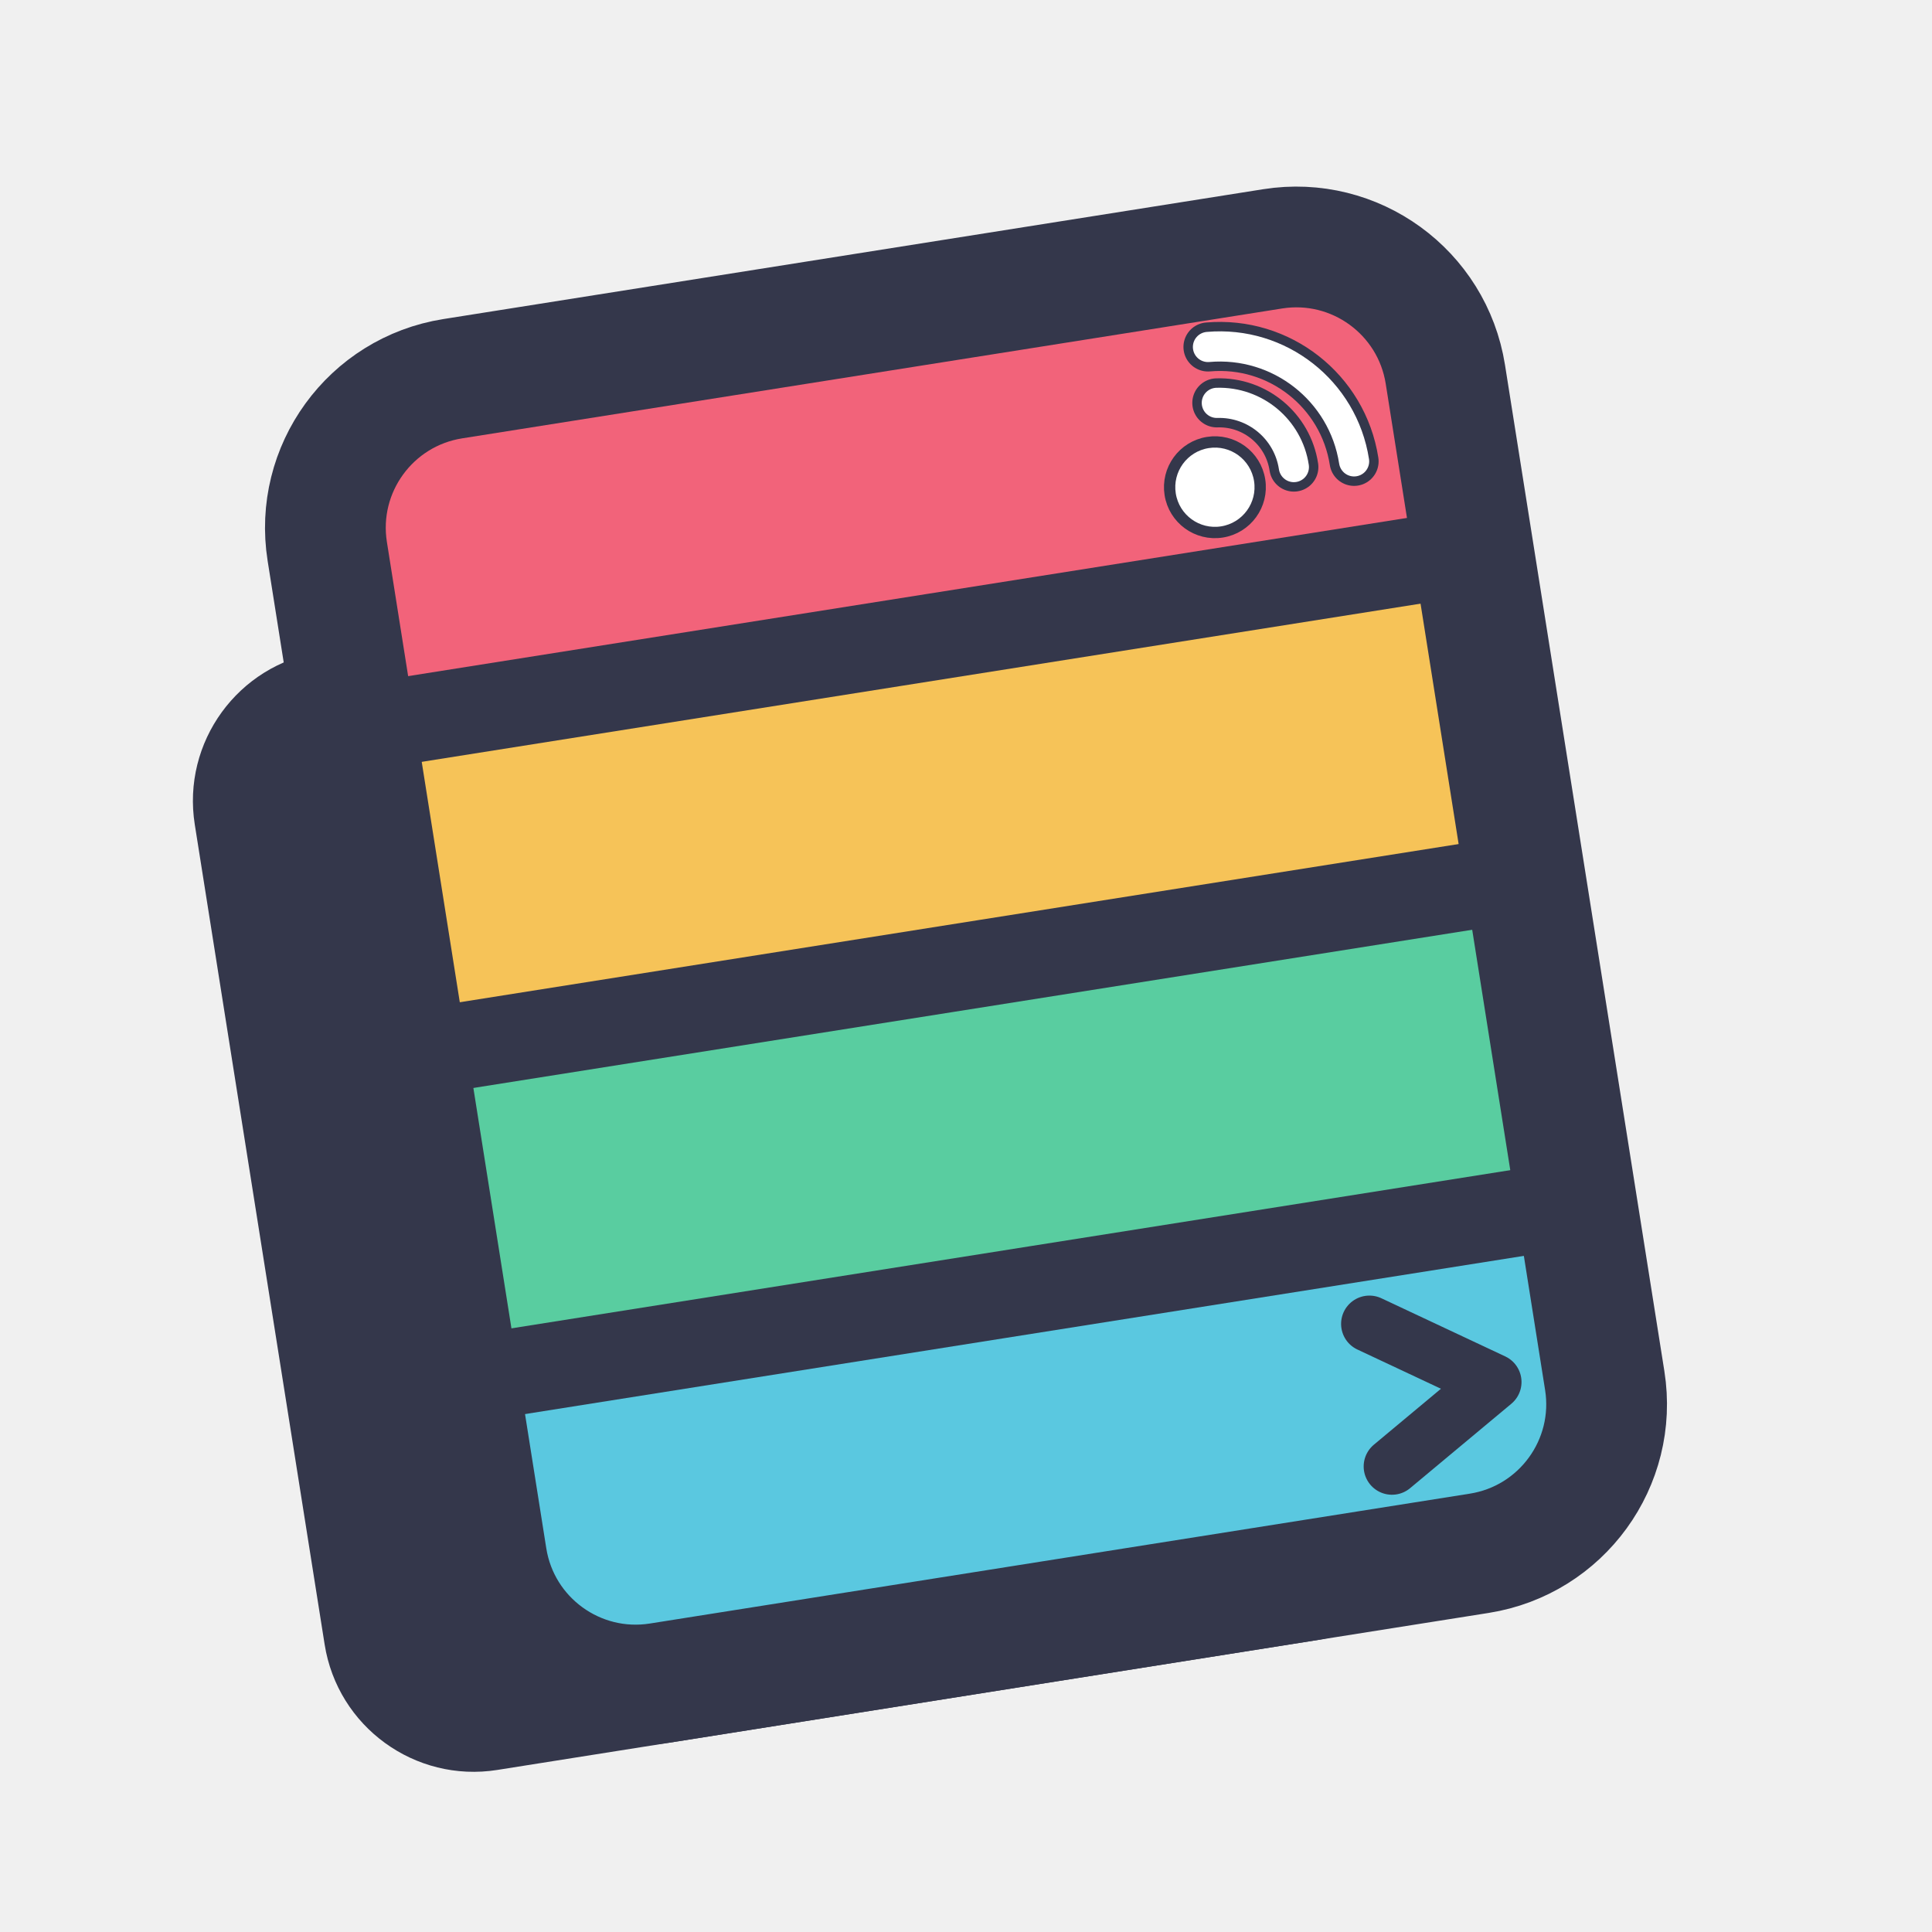
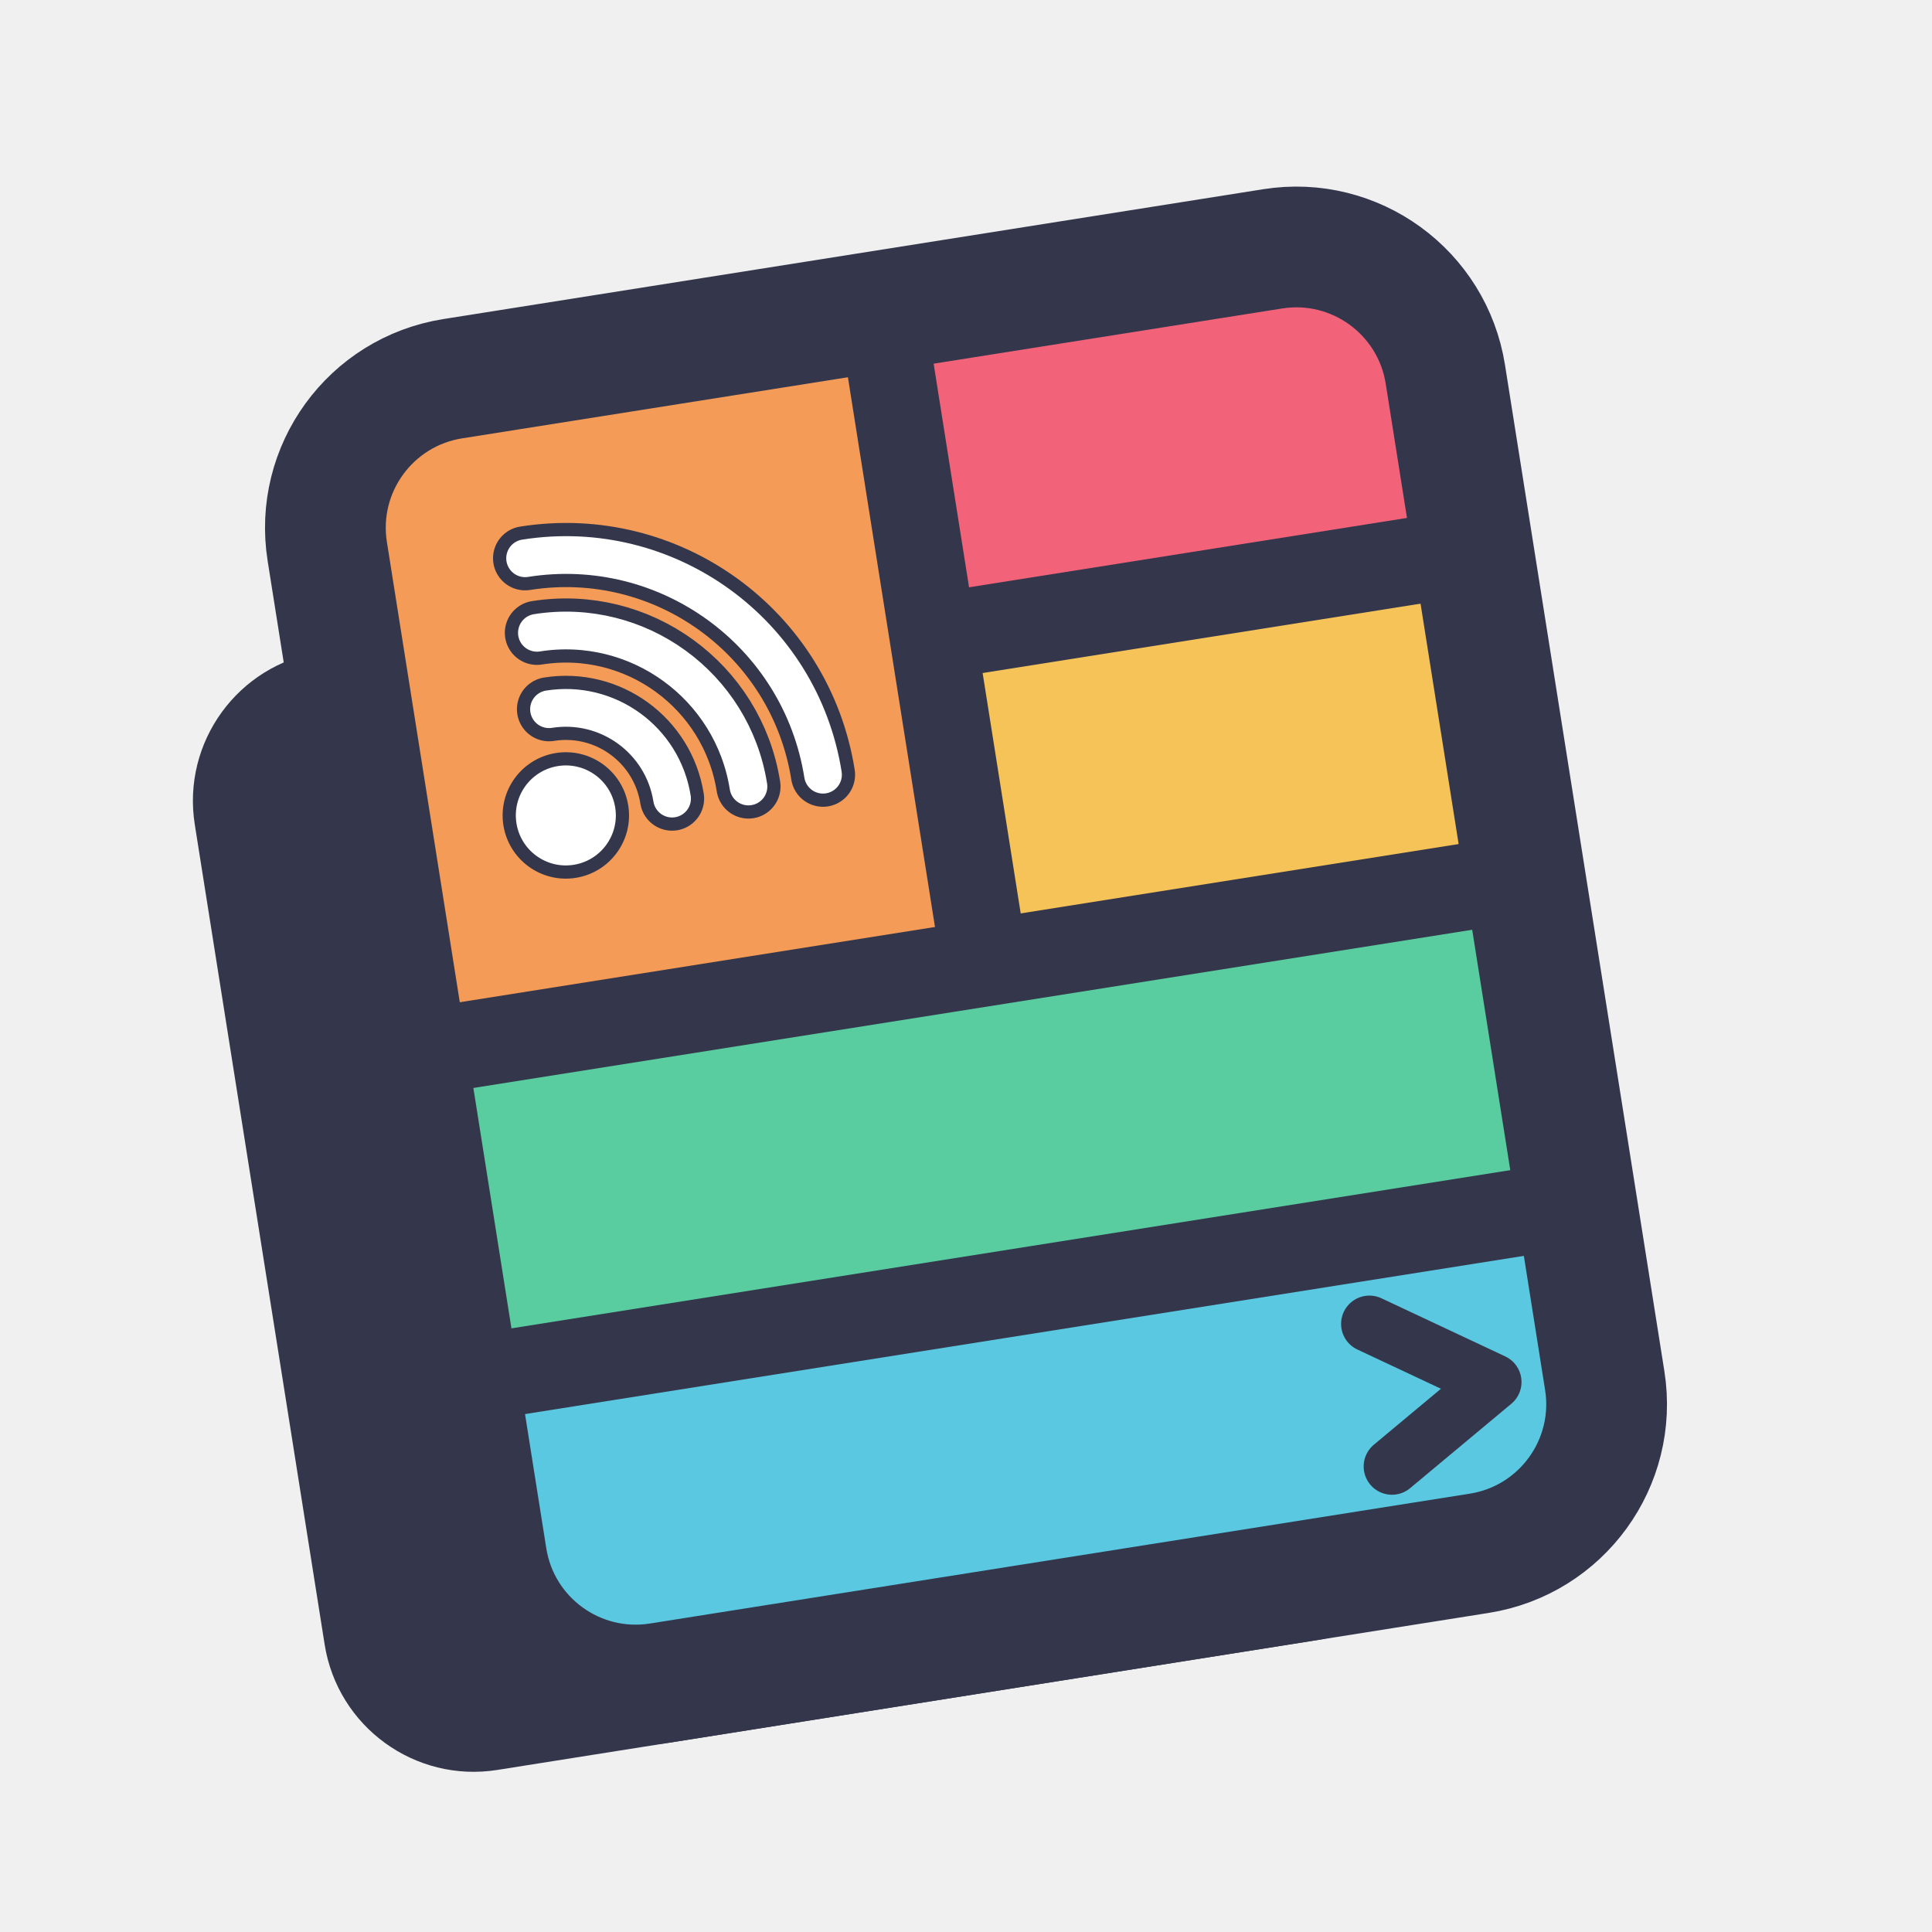
<svg xmlns="http://www.w3.org/2000/svg" viewBox="0 0 1024 1024">
  <defs>
    <clipPath id="stackClip2">
      <rect x="212" y="162" width="600" height="700" rx="80" ry="80" />
    </clipPath>
  </defs>
  <g transform="rotate(-9 512 512)">
    <rect x="120" y="294" width="600" height="600" rx="80" ry="80" fill="#34374B" />
    <g clip-path="url(#stackClip2)">
      <rect x="212" y="162" width="600" height="175" fill="#F2637A" />
      <rect x="212" y="337" width="600" height="175" fill="#F6C358" />
      <rect x="212" y="512" width="600" height="175" fill="#59CDA0" />
      <rect x="212" y="687" width="600" height="175" fill="#5AC8E0" />
+       <rect x="212" y="192" width="300" height="300" fill="#F49B57" />
    </g>
    <g stroke="#34374B" stroke-width="46" stroke-linecap="butt">
-       <line x1="212" y1="337" x2="812" y2="337" />
+       <line x1="522" y1="162" x2="522" y2="512" />
+       <line x1="512" y1="337" x2="812" y2="337" />
      <line x1="212" y1="512" x2="812" y2="512" />
      <line x1="212" y1="687" x2="812" y2="687" />
    </g>
    <rect x="212" y="162" width="600" height="700" rx="80" ry="80" fill="none" stroke="#34374B" stroke-width="64" />
    <path d="M 693.5 732.8 L 753.5 773.5 L 693.5 809.3" fill="none" stroke="#34374B" stroke-width="30" stroke-linecap="round" stroke-linejoin="round" />
    <g fill="none" stroke-linecap="round">
-       <path d="M 690 238 A 40 40 0 0 1 725 278" stroke="#34374B" stroke-width="26" />
-       <path d="M 690 208 A 72 72 0 0 1 757 280" stroke="#34374B" stroke-width="26" />
-       <path d="M 690 238 A 40 40 0 0 1 725 278" stroke="#FFFFFF" stroke-width="16" />
-       <path d="M 690 208 A 72 72 0 0 1 757 280" stroke="#FFFFFF" stroke-width="16" />
+       <path d="M 315 343 A 57 57 0 0 1 372 400" stroke="#34374B" stroke-width="34" />
+       <path d="M 315 302 A 98 98 0 0 1 413 400" stroke="#34374B" stroke-width="34" />
+       <path d="M 315 262 A 138 138 0 0 1 453 400" stroke="#34374B" stroke-width="34" />
+       <path d="M 315 343 A 57 57 0 0 1 372 400" stroke="#FFFFFF" stroke-width="20" />
+       <path d="M 315 302 A 98 98 0 0 1 413 400" stroke="#FFFFFF" stroke-width="20" />
+       <path d="M 315 262 A 138 138 0 0 1 453 400" stroke="#FFFFFF" stroke-width="20" />
    </g>
-     <circle cx="682" cy="282" r="24" fill="#FFFFFF" stroke="#34374B" stroke-width="6" />
+     <circle cx="315" cy="400" r="30" fill="#FFFFFF" stroke="#34374B" stroke-width="7" />
  </g>
</svg>
